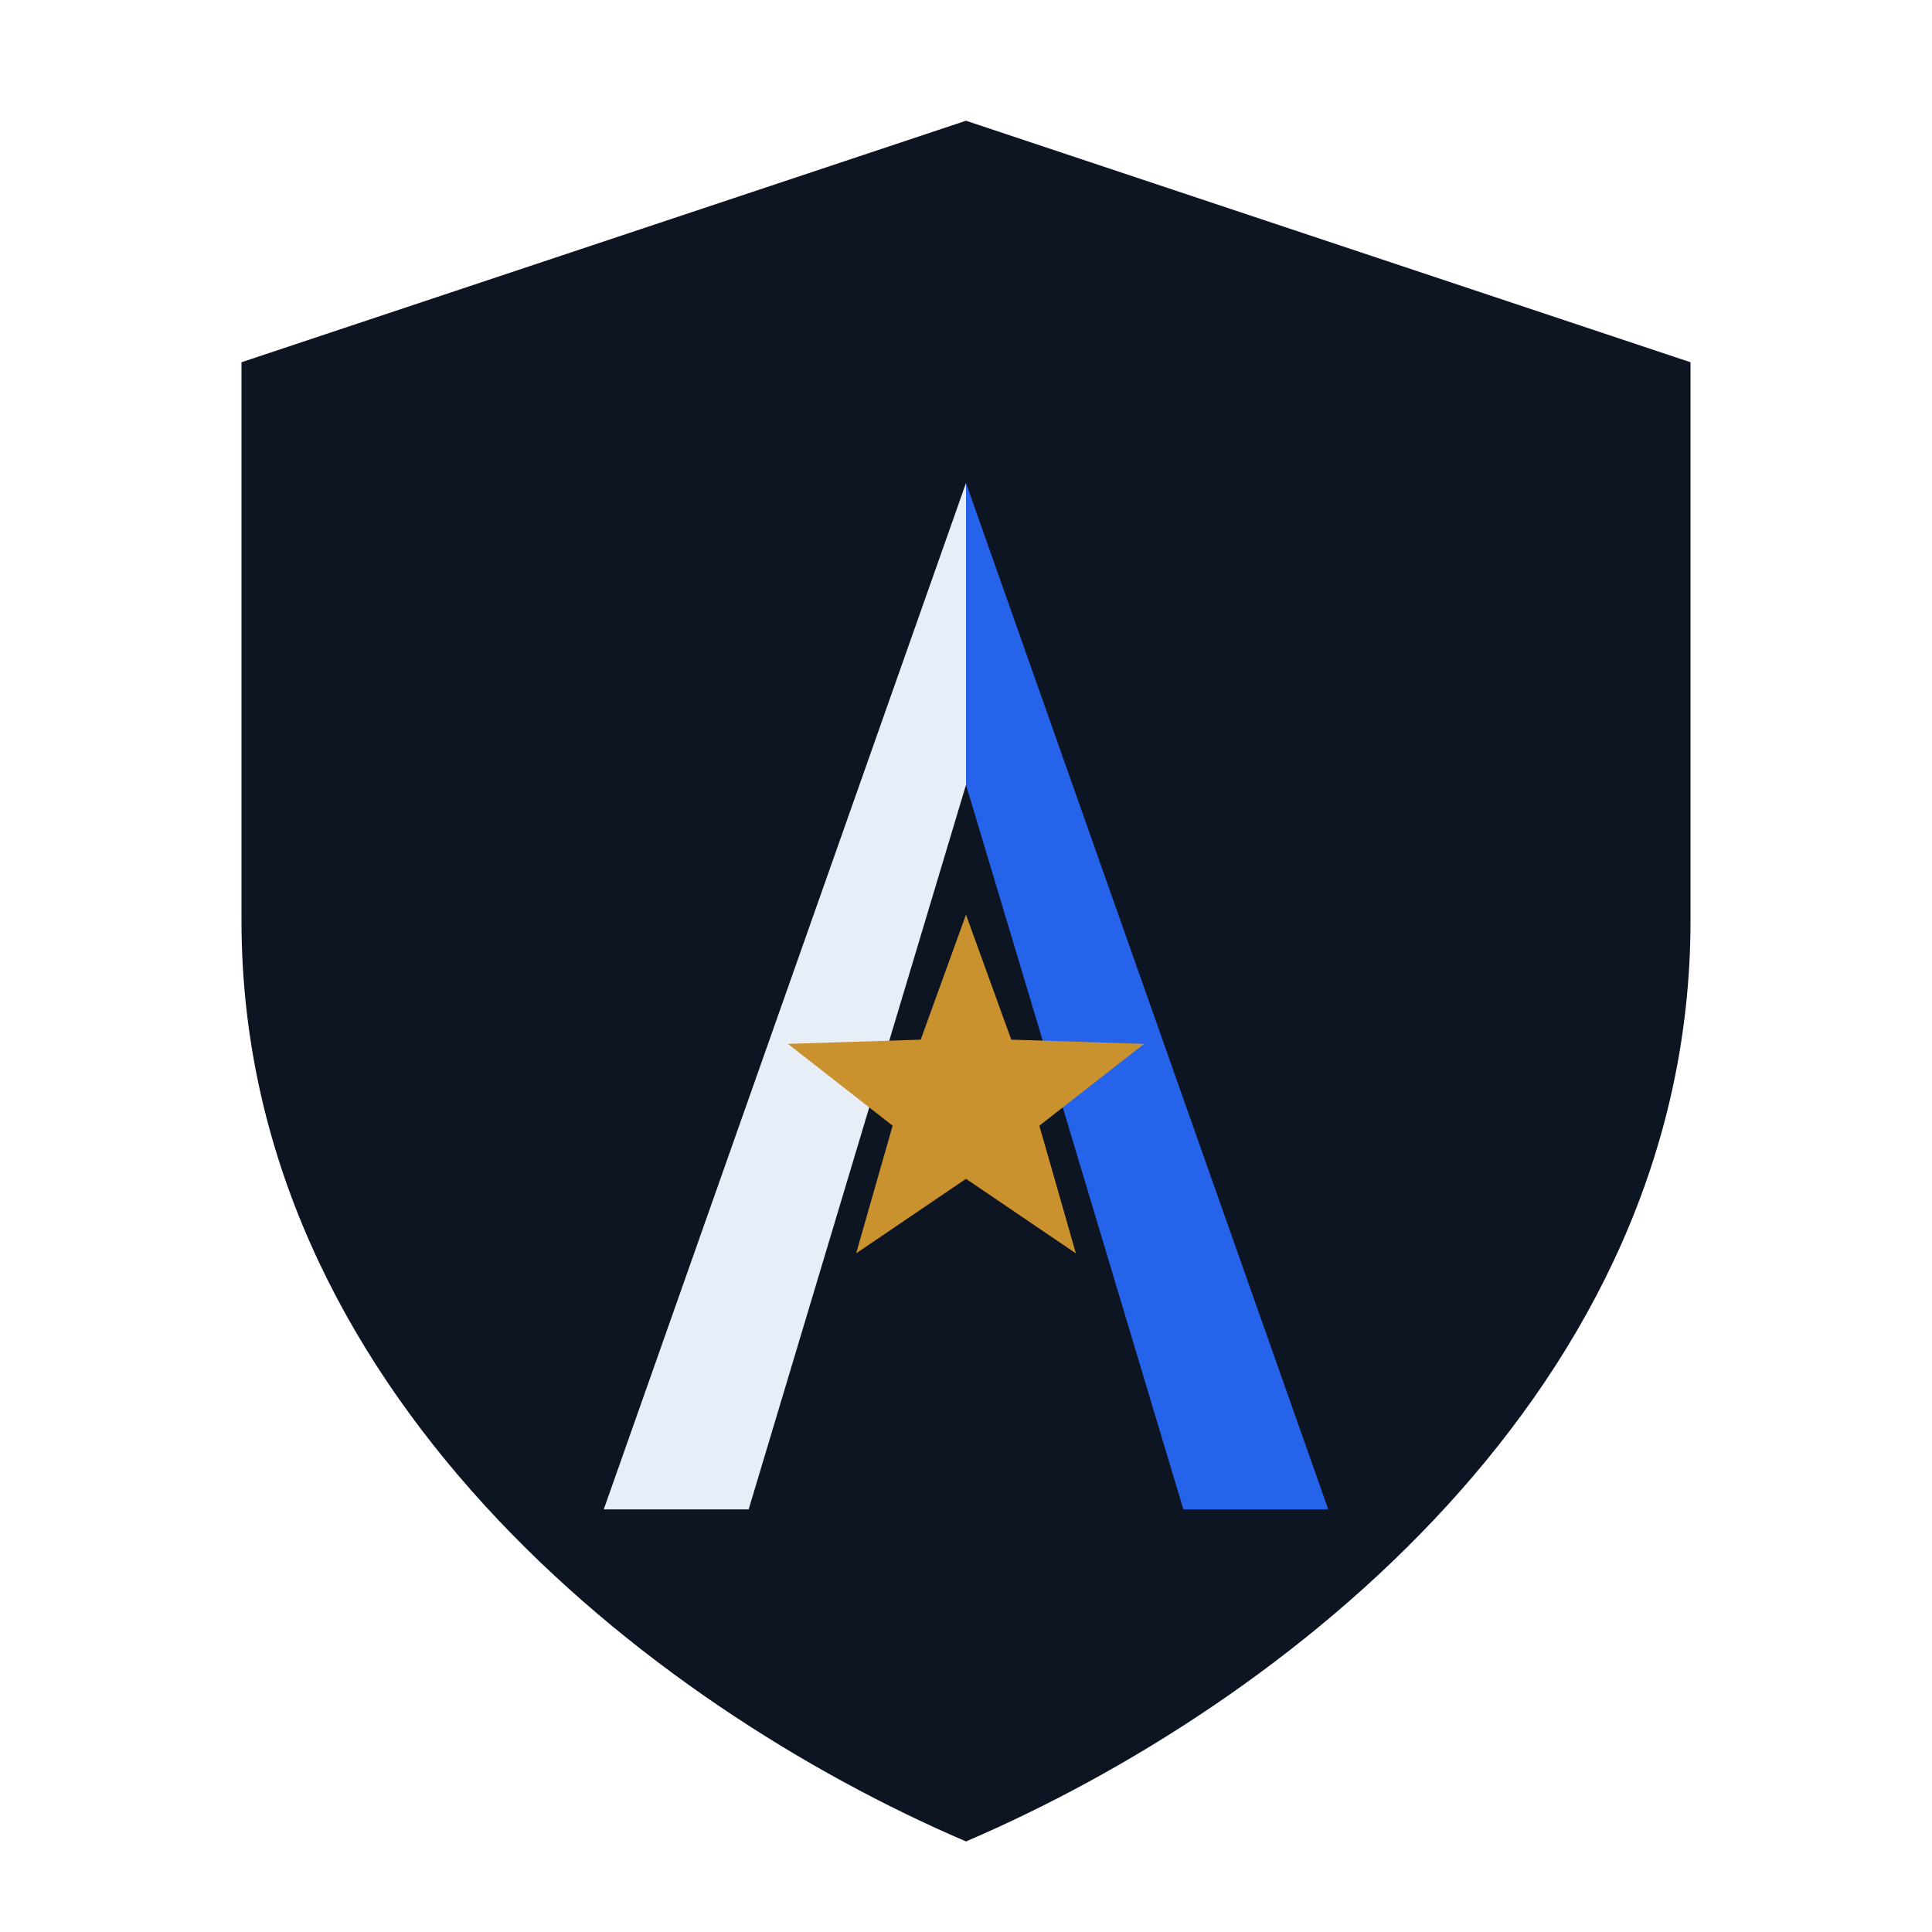
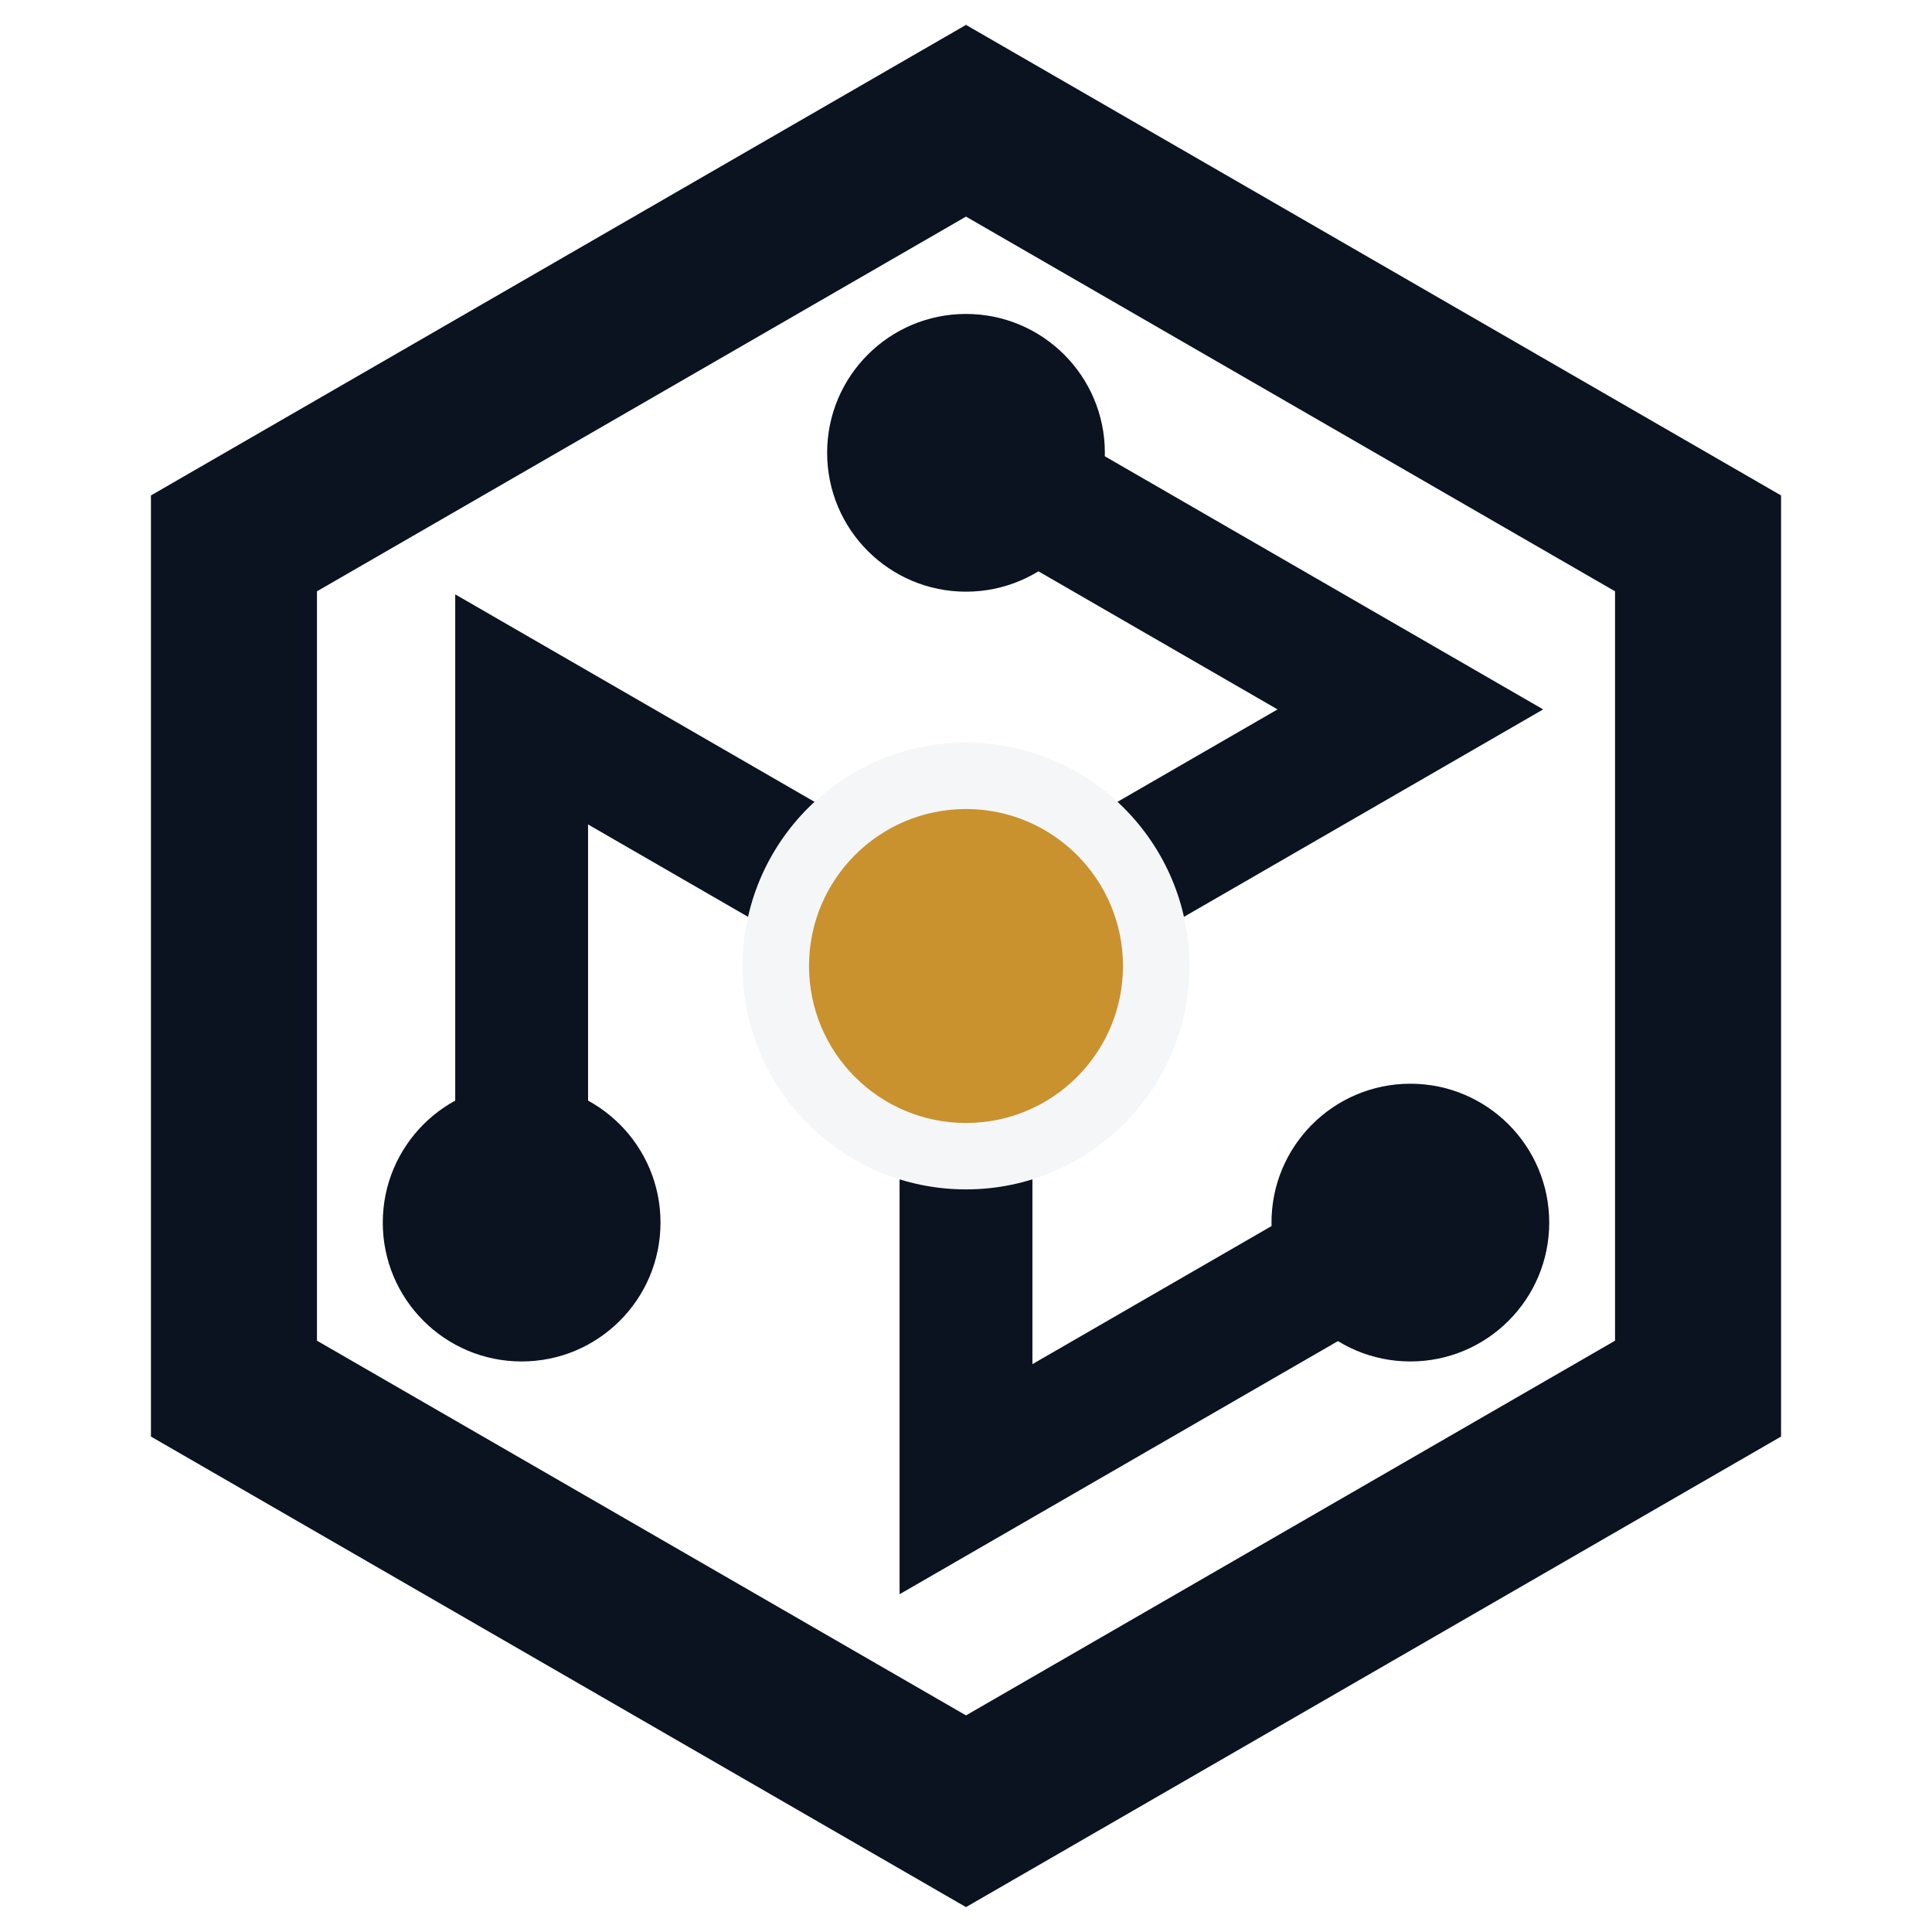
- <svg xmlns="http://www.w3.org/2000/svg" viewBox="0 0 64 64" role="img" aria-label="ASAIS">
-   <path d="M32 4 L56 12 V30.5 C56 46 42.5 56.5 32 61 C21.5 56.5 8 46 8 30.5 V12 Z" fill="#0e1522" />
-   <polygon points="20,50 32,16 32,26 24.8,50" fill="#e8eef7" />
-   <polygon points="32,16 44,50 39.2,50 32,26" fill="#2563eb" />
-   <polygon points="32.00,30.30 33.50,34.44 37.90,34.58 34.43,37.29 35.64,41.52 32.00,39.05 28.36,41.52 29.57,37.29 26.10,34.58 30.50,34.44" fill="#c9922e" />
+ <svg xmlns="http://www.w3.org/2000/svg" data-note="core ring uses paper" viewBox="0 0 64 64" width="64" height="64">
+   <polygon points="32.00,4.00 56.25,18.00 56.25,46.00 32.00,60.00 7.75,46.00 7.75,18.00" fill="none" stroke="#0b1220" stroke-width="5.5" stroke-linejoin="miter" />
+   <polyline points="32,32 46.72,23.50 32.00,15.00" fill="none" stroke="#0b1220" stroke-width="4.4" stroke-linejoin="miter" stroke-linecap="butt" />
+   <polyline points="32,32 32.00,49.00 46.72,40.50" fill="none" stroke="#0b1220" stroke-width="4.4" stroke-linejoin="miter" stroke-linecap="butt" />
+   <polyline points="32,32 17.28,23.50 17.28,40.50" fill="none" stroke="#0b1220" stroke-width="4.4" stroke-linejoin="miter" stroke-linecap="butt" />
+   <circle cx="32.00" cy="15.00" r="4.6" fill="#0b1220" />
+   <circle cx="46.72" cy="40.50" r="4.6" fill="#0b1220" />
+   <circle cx="17.28" cy="40.50" r="4.6" fill="#0b1220" />
+   <circle cx="32" cy="32" r="7.4" fill="#f4f6f8" />
+   <circle cx="32" cy="32" r="5.2" fill="#c9922e" />
</svg>
